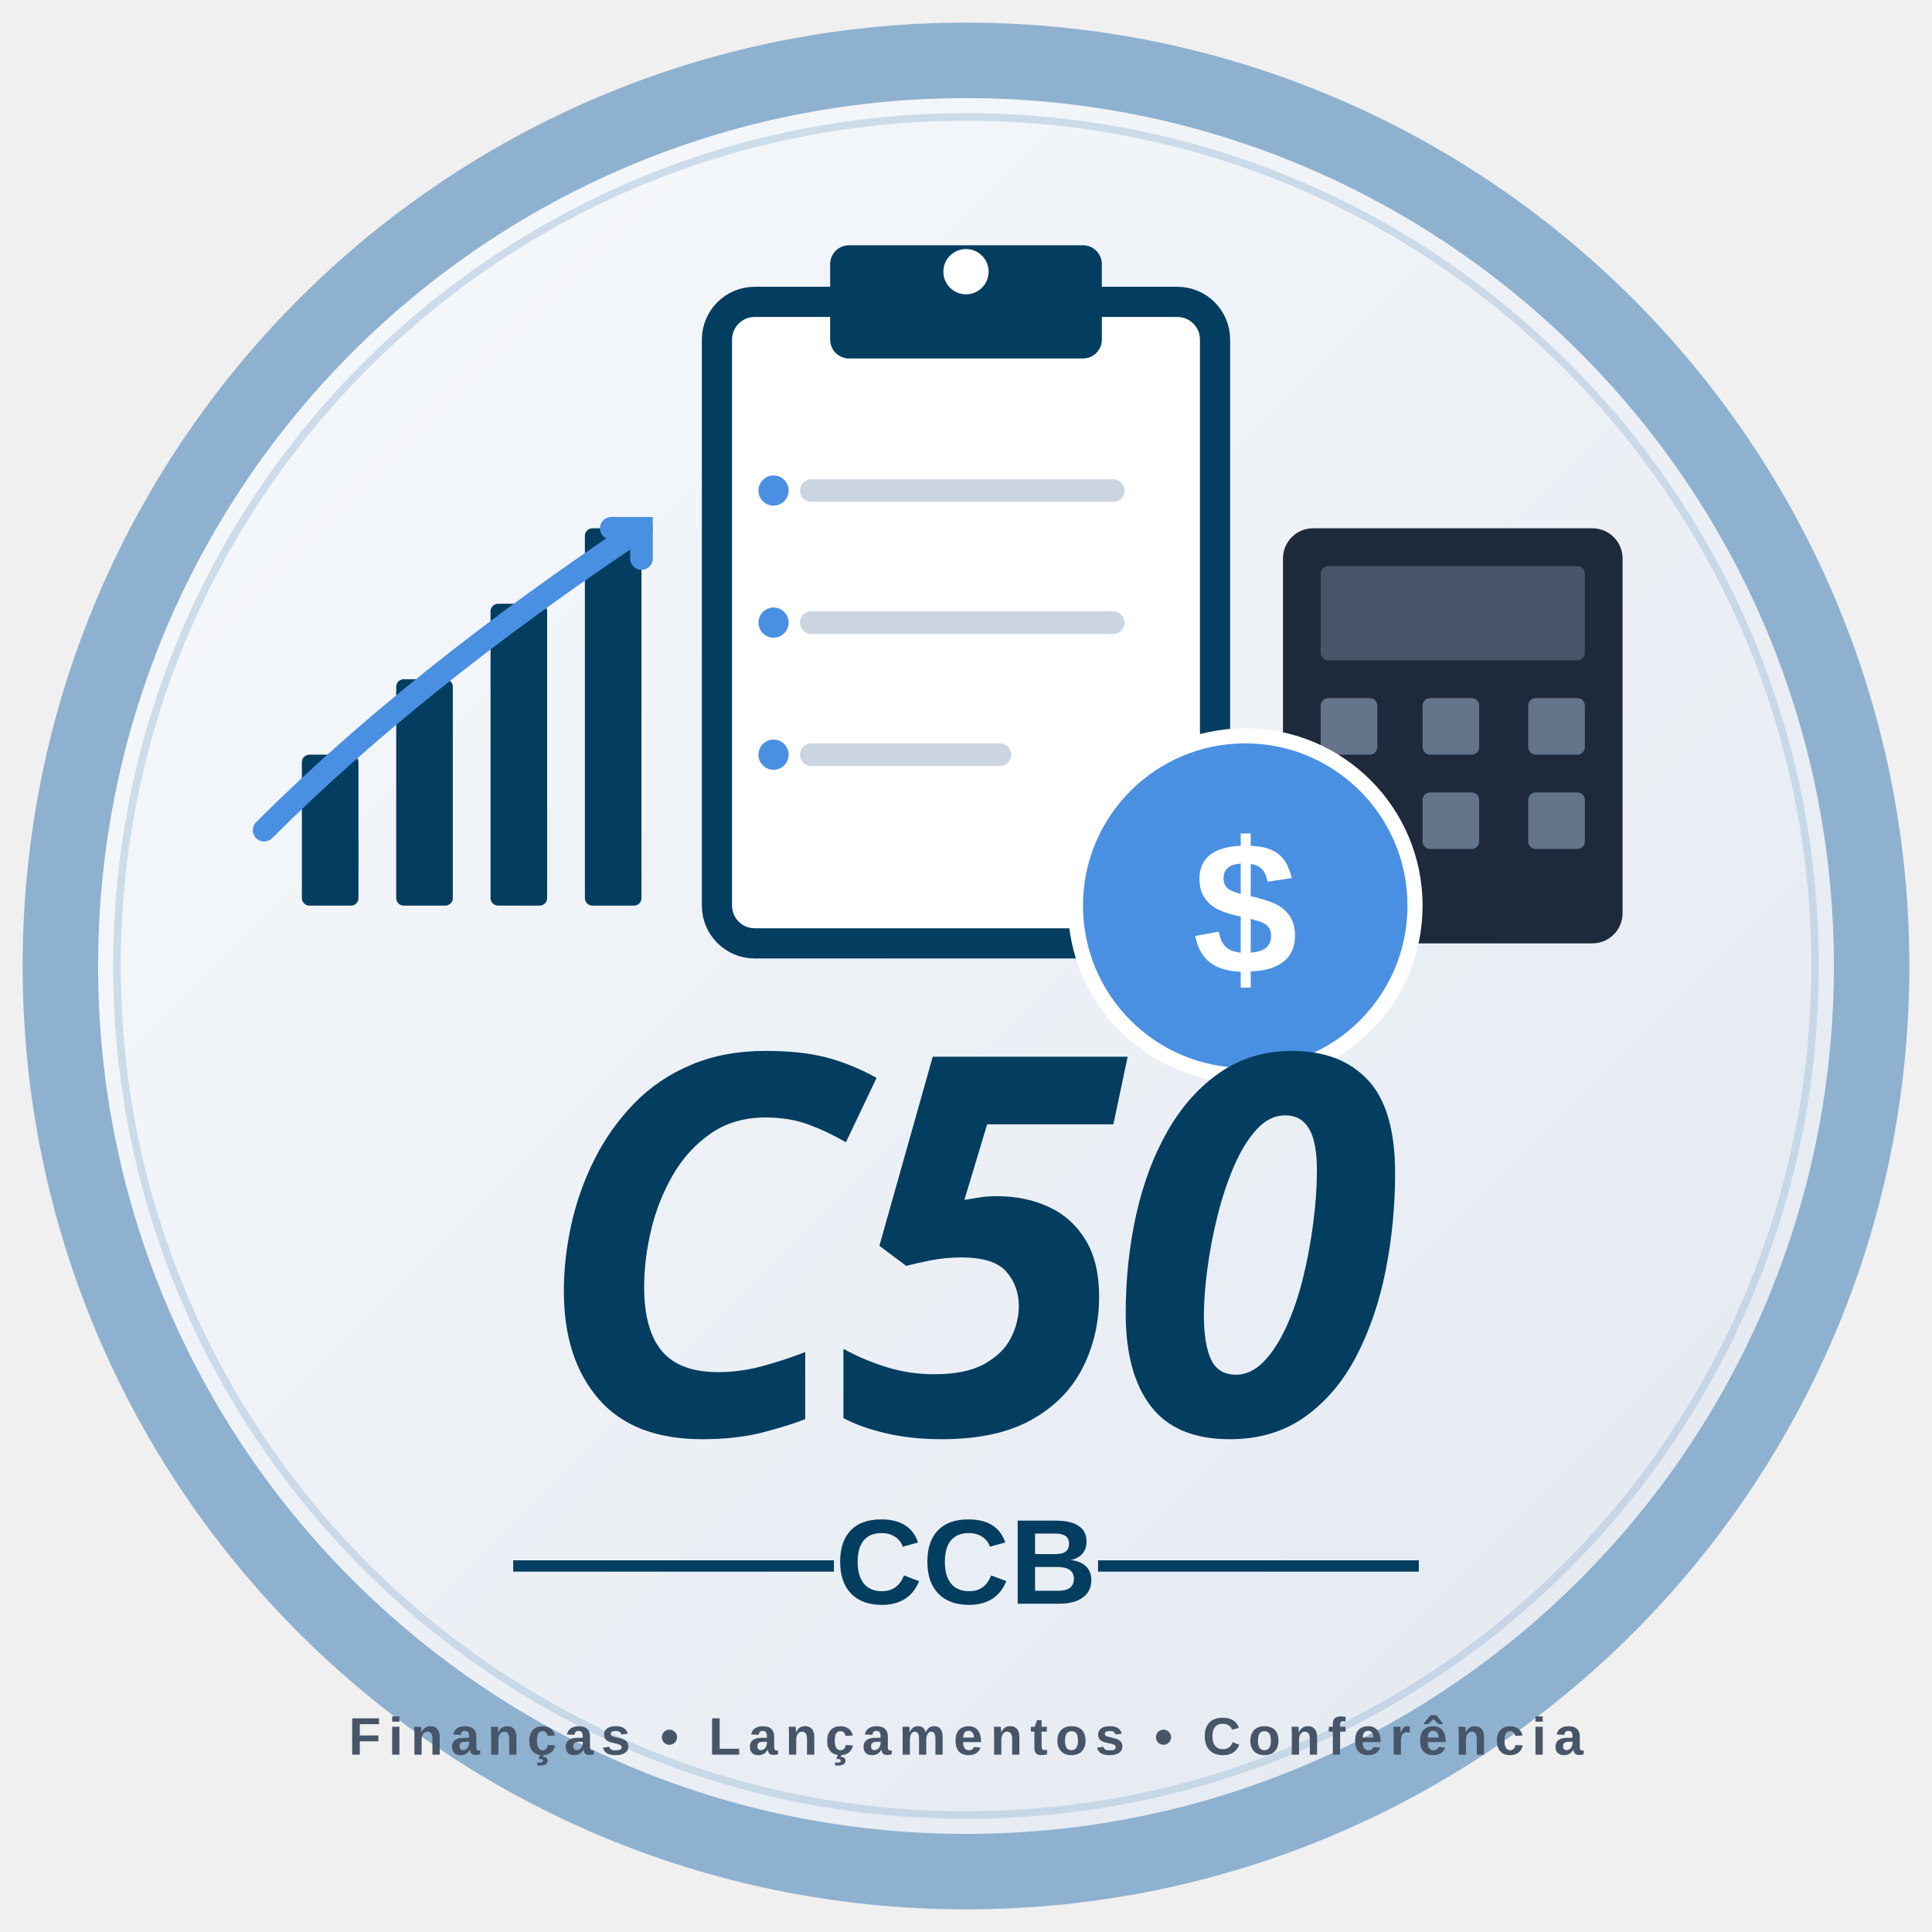
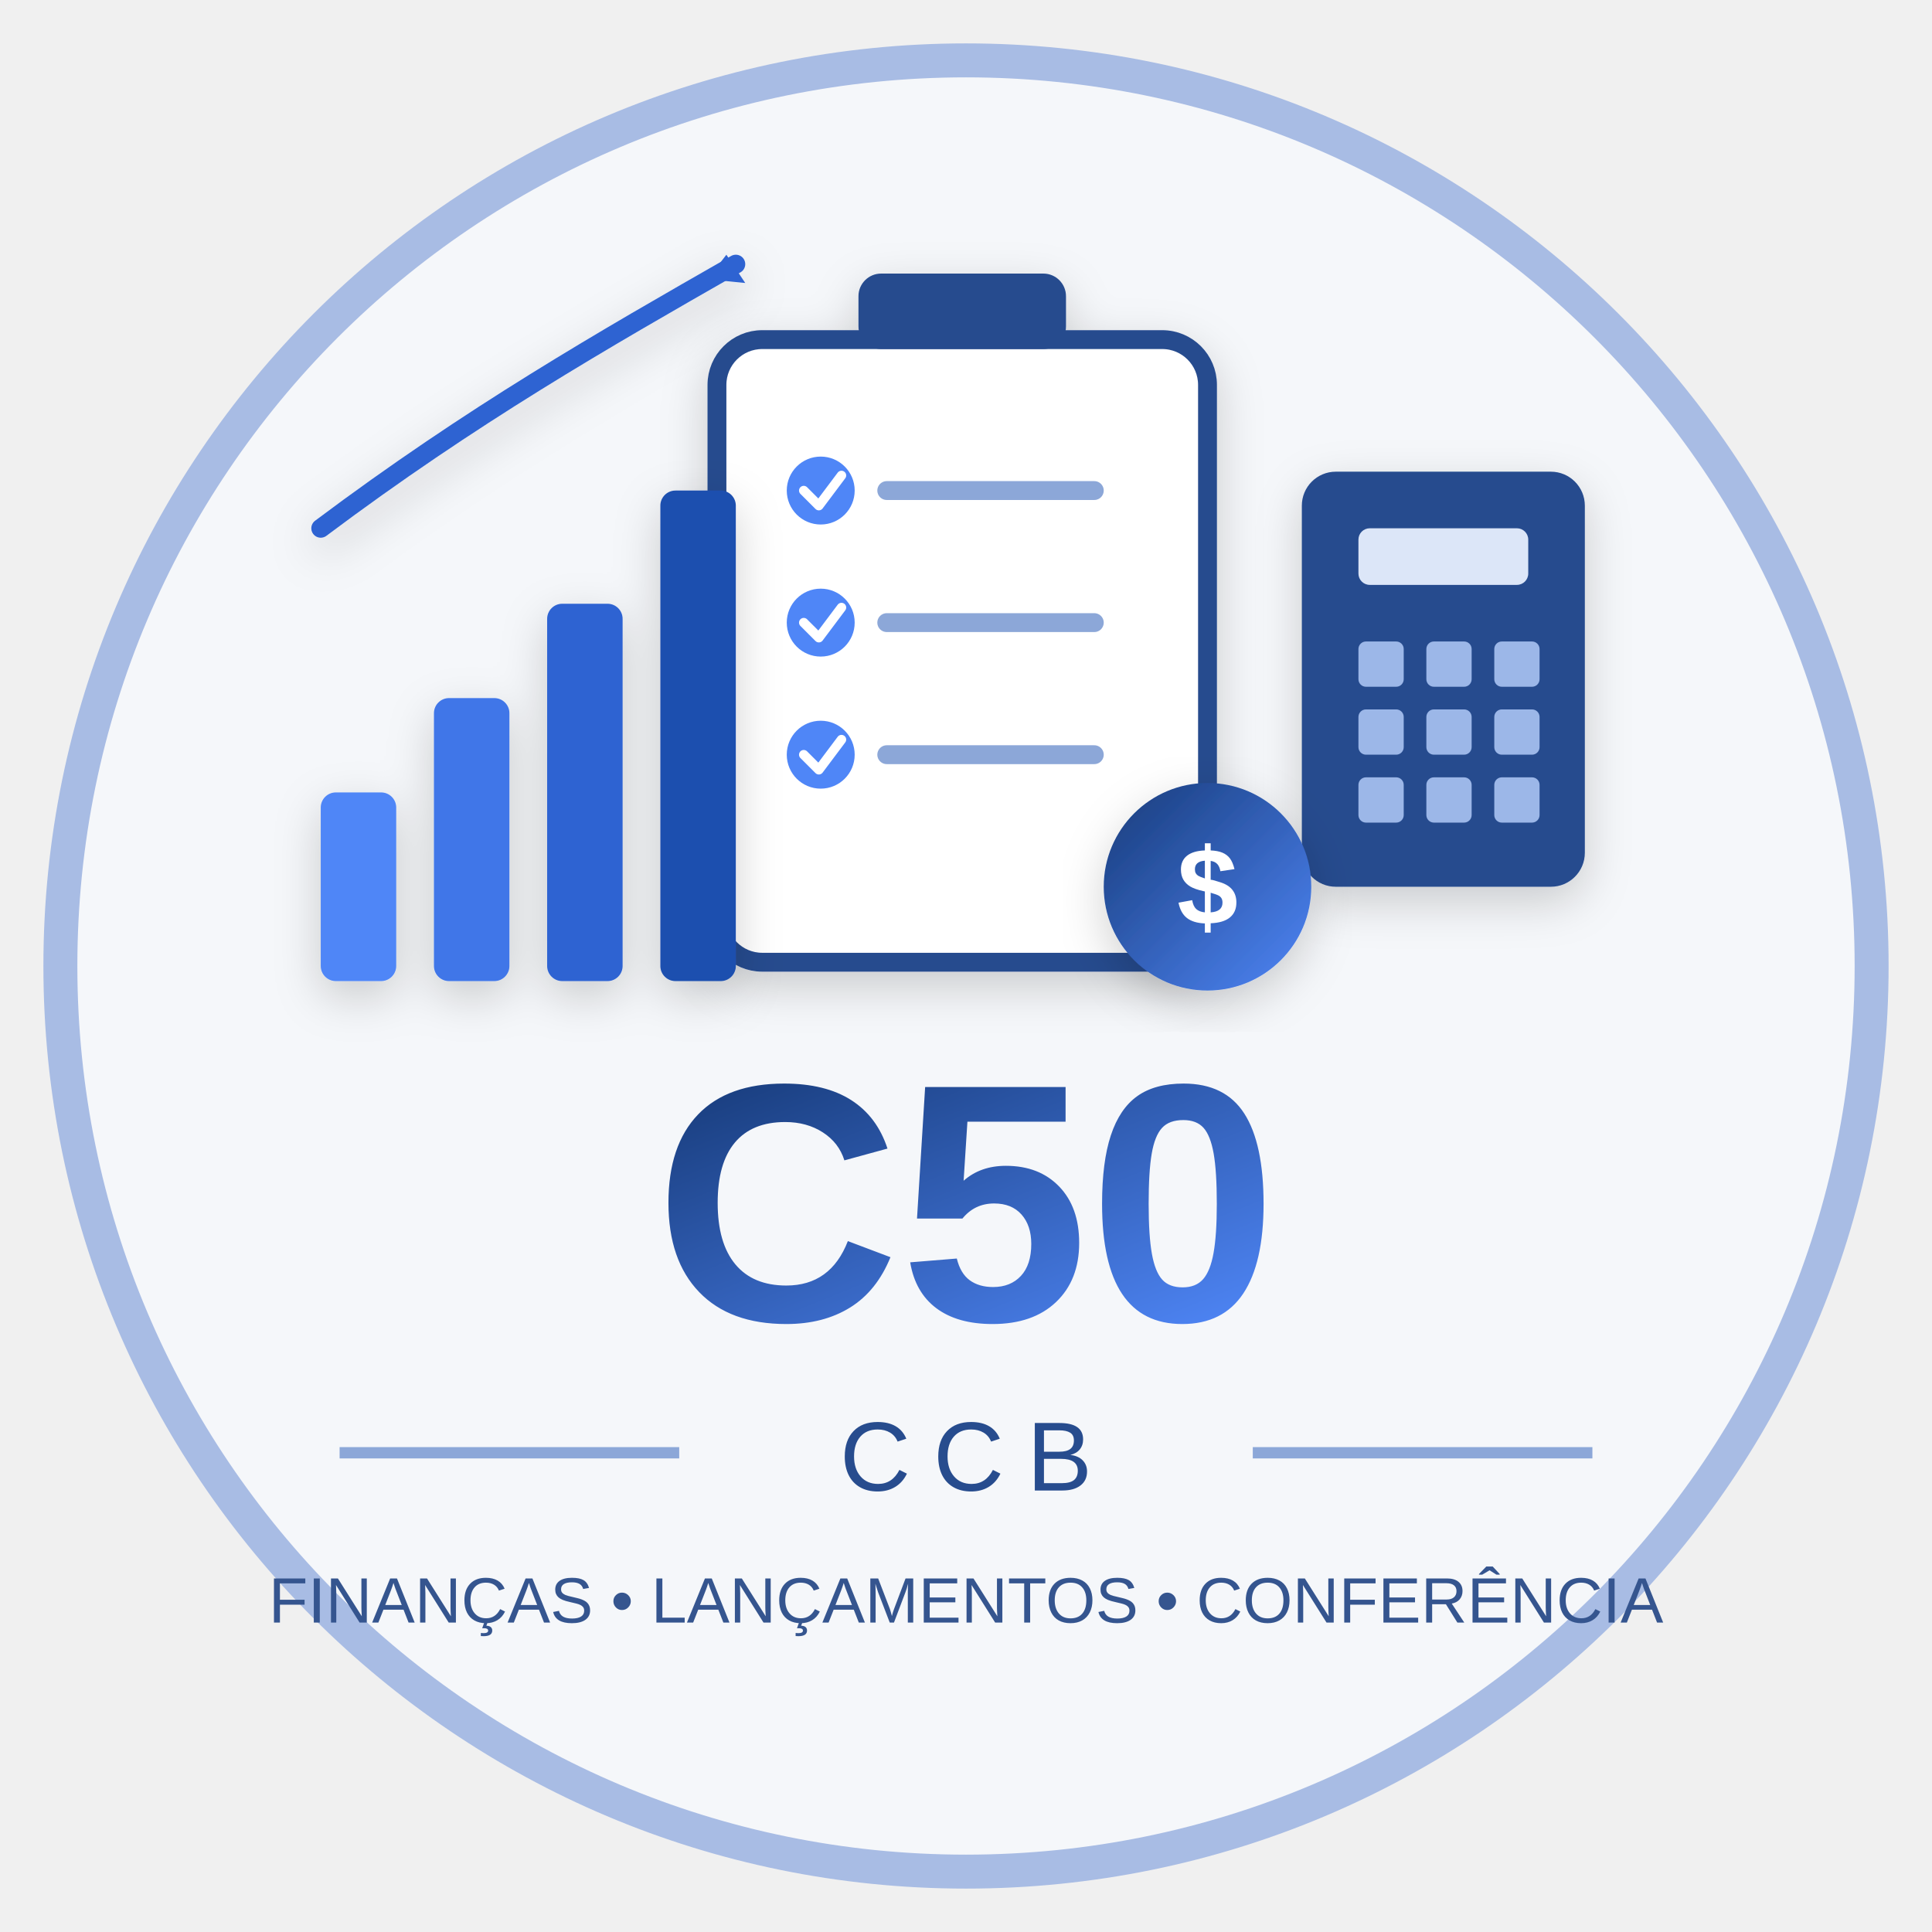
- <svg xmlns="http://www.w3.org/2000/svg" viewBox="0 0 512 512" width="512" height="512">
+ <svg xmlns="http://www.w3.org/2000/svg" width="512" height="512" viewBox="0 0 1024 1024" fill="none">
  <defs>
-     <linearGradient id="bgGrad" x1="0%" y1="0%" x2="100%" y2="100%">
-       <stop offset="0%" style="stop-color:#f8fafc;stop-opacity:1" />
-       <stop offset="100%" style="stop-color:#e2e8f0;stop-opacity:1" />
+     <linearGradient id="bg" x1="0" y1="0" x2="1024" y2="1024">
+       <stop offset="0%" stop-color="#F5F7FA" />
+       <stop offset="100%" stop-color="#D9E2F2" />
    </linearGradient>
-     <linearGradient id="blueGrad" x1="0%" y1="0%" x2="100%" y2="0%">
-       <stop offset="0%" style="stop-color:#033D60;stop-opacity:1" />
-       <stop offset="100%" style="stop-color:#4A90E2;stop-opacity:1" />
+     <linearGradient id="blue" x1="0" y1="0" x2="1" y2="1">
+       <stop offset="0%" stop-color="#173B7A" />
+       <stop offset="100%" stop-color="#4F86F7" />
    </linearGradient>
+     <filter id="shadow" x="-20%" y="-20%" width="140%" height="140%">
+       <feDropShadow dx="0" dy="8" stdDeviation="12" flood-opacity="0.18" />
+     </filter>
  </defs>
-   <circle cx="256" cy="256" r="240" fill="url(#bgGrad)" stroke="#8FB1D0" stroke-width="20" />
-   <circle cx="256" cy="256" r="225" fill="none" stroke="#A5C2D9" stroke-width="2" opacity="0.5" />
-   <g transform="translate(0, -20)">
-     <rect x="190" y="100" width="132" height="170" rx="10" fill="#fff" stroke="#033D60" stroke-width="8" />
-     <rect x="220" y="85" width="72" height="30" rx="5" fill="#033D60" />
-     <circle cx="256" cy="92" r="6" fill="#fff" />
-     <path d="M215 150 h80 M215 185 h80 M215 220 h50" stroke="#CBD5E1" stroke-width="6" stroke-linecap="round" />
-     <circle cx="205" cy="150" r="4" fill="#4A90E2" />
-     <circle cx="205" cy="185" r="4" fill="#4A90E2" />
-     <circle cx="205" cy="220" r="4" fill="#4A90E2" />
-     <g transform="translate(80, 160)">
-       <rect x="0" y="60" width="15" height="40" fill="#033D60" rx="2" />
-       <rect x="25" y="40" width="15" height="60" fill="#033D60" rx="2" />
-       <rect x="50" y="20" width="15" height="80" fill="#033D60" rx="2" />
-       <rect x="75" y="0" width="15" height="100" fill="#033D60" rx="2" />
-       <path d="M-10 80 Q 30 40, 90 0" fill="none" stroke="#4A90E2" stroke-width="6" stroke-linecap="round" />
-       <path d="M82 0 L90 0 L90 8" fill="none" stroke="#4A90E2" stroke-width="6" stroke-linecap="round" />
+   <circle cx="512" cy="512" r="480" fill="url(#bg)" stroke="#A8BCE4" stroke-width="18" />
+   <g filter="url(#shadow)">
+     <rect x="380" y="180" width="260" height="330" rx="24" fill="white" stroke="#274C8E" stroke-width="10" />
+     <rect x="455" y="145" width="110" height="40" rx="12" fill="#274C8E" />
+     <circle cx="435" cy="260" r="18" fill="#4F86F7" />
+     <path d="M426 260L434 268L446 252" stroke="white" stroke-width="5" stroke-linecap="round" stroke-linejoin="round" />
+     <line x1="470" y1="260" x2="580" y2="260" stroke="#8CA7D8" stroke-width="10" stroke-linecap="round" />
+     <circle cx="435" cy="330" r="18" fill="#4F86F7" />
+     <path d="M426 330L434 338L446 322" stroke="white" stroke-width="5" stroke-linecap="round" stroke-linejoin="round" />
+     <line x1="470" y1="330" x2="580" y2="330" stroke="#8CA7D8" stroke-width="10" stroke-linecap="round" />
+     <circle cx="435" cy="400" r="18" fill="#4F86F7" />
+     <path d="M426 400L434 408L446 392" stroke="white" stroke-width="5" stroke-linecap="round" stroke-linejoin="round" />
+     <line x1="470" y1="400" x2="580" y2="400" stroke="#8CA7D8" stroke-width="10" stroke-linecap="round" />
+   </g>
+   <g filter="url(#shadow)">
+     <rect x="690" y="250" width="150" height="220" rx="18" fill="#274C8E" />
+     <rect x="720" y="280" width="90" height="30" rx="6" fill="#DCE6F8" />
+     <g fill="#9CB7E8">
+       <rect x="720" y="340" width="24" height="24" rx="4" />
+       <rect x="756" y="340" width="24" height="24" rx="4" />
+       <rect x="792" y="340" width="24" height="24" rx="4" />
+       <rect x="720" y="376" width="24" height="24" rx="4" />
+       <rect x="756" y="376" width="24" height="24" rx="4" />
+       <rect x="792" y="376" width="24" height="24" rx="4" />
+       <rect x="720" y="412" width="24" height="24" rx="4" />
+       <rect x="756" y="412" width="24" height="24" rx="4" />
+       <rect x="792" y="412" width="24" height="24" rx="4" />
    </g>
-     <g transform="translate(340, 160)">
-       <rect x="0" y="0" width="90" height="110" rx="8" fill="#1E293B" />
-       <rect x="10" y="10" width="70" height="25" rx="2" fill="#475569" />
-       <g fill="#64748B">
-         <rect x="10" y="45" width="15" height="15" rx="2" />
-         <rect x="37" y="45" width="15" height="15" rx="2" />
-         <rect x="65" y="45" width="15" height="15" rx="2" />
-         <rect x="10" y="70" width="15" height="15" rx="2" />
-         <rect x="37" y="70" width="15" height="15" rx="2" />
-         <rect x="65" y="70" width="15" height="15" rx="2" />
-       </g>
-     </g>
-     <circle cx="330" cy="260" r="45" fill="#4A90E2" stroke="#fff" stroke-width="4" />
-     <text x="330" y="278" font-family="Arial, sans-serif" font-size="50" font-weight="bold" fill="#fff" text-anchor="middle">$</text>
  </g>
-   <text x="256" y="380" font-family="Verdana, Geneva, sans-serif" font-size="140" font-weight="900" font-style="italic" fill="#033D60" text-anchor="middle" letter-spacing="-5">C50</text>
-   <g transform="translate(256, 420)">
-     <line x1="-120" y1="-5" x2="-35" y2="-5" stroke="#033D60" stroke-width="3" />
-     <text y="5" font-family="Arial, sans-serif" font-size="32" font-weight="bold" fill="#033D60" text-anchor="middle">CCB</text>
-     <line x1="35" y1="-5" x2="120" y2="-5" stroke="#033D60" stroke-width="3" />
-     <text y="45" font-family="Arial, sans-serif" font-size="14" font-weight="bold" fill="#475569" text-anchor="middle" text-transform="uppercase" letter-spacing="2">Finanças • Lançamentos • Conferência</text>
+   <g filter="url(#shadow)">
+     <rect x="170" y="420" width="40" height="100" rx="8" fill="#4F86F7" />
+     <rect x="230" y="370" width="40" height="150" rx="8" fill="#3F76E8" />
+     <rect x="290" y="320" width="40" height="200" rx="8" fill="#2E63D2" />
+     <rect x="350" y="260" width="40" height="260" rx="8" fill="#1F4FAF" />
+     <path d="M170 280C250 220 320 180 390 140" stroke="#2E63D2" stroke-width="10" stroke-linecap="round" fill="none" />
+     <path d="M385 135L395 150L375 148Z" fill="#2E63D2" />
  </g>
+   <g filter="url(#shadow)">
+     <circle cx="640" cy="470" r="55" fill="url(#blue)" />
+     <text x="640" y="490" text-anchor="middle" font-size="58" font-family="Arial" fill="white" font-weight="bold">$</text>
+   </g>
+   <text x="512" y="700" text-anchor="middle" font-size="180" font-family="Arial" font-weight="900" fill="url(#blue)">
+     C50
+   </text>
+   <text x="512" y="790" text-anchor="middle" font-size="52" font-family="Arial" fill="#274C8E" letter-spacing="12">
+     CCB
+   </text>
+   <line x1="180" y1="770" x2="360" y2="770" stroke="#8CA7D8" stroke-width="6" />
+   <line x1="664" y1="770" x2="844" y2="770" stroke="#8CA7D8" stroke-width="6" />
+   <text x="512" y="860" text-anchor="middle" font-size="34" font-family="Arial" fill="#35558F">
+     FINANÇAS • LANÇAMENTOS • CONFERÊNCIA
+   </text>
</svg>
